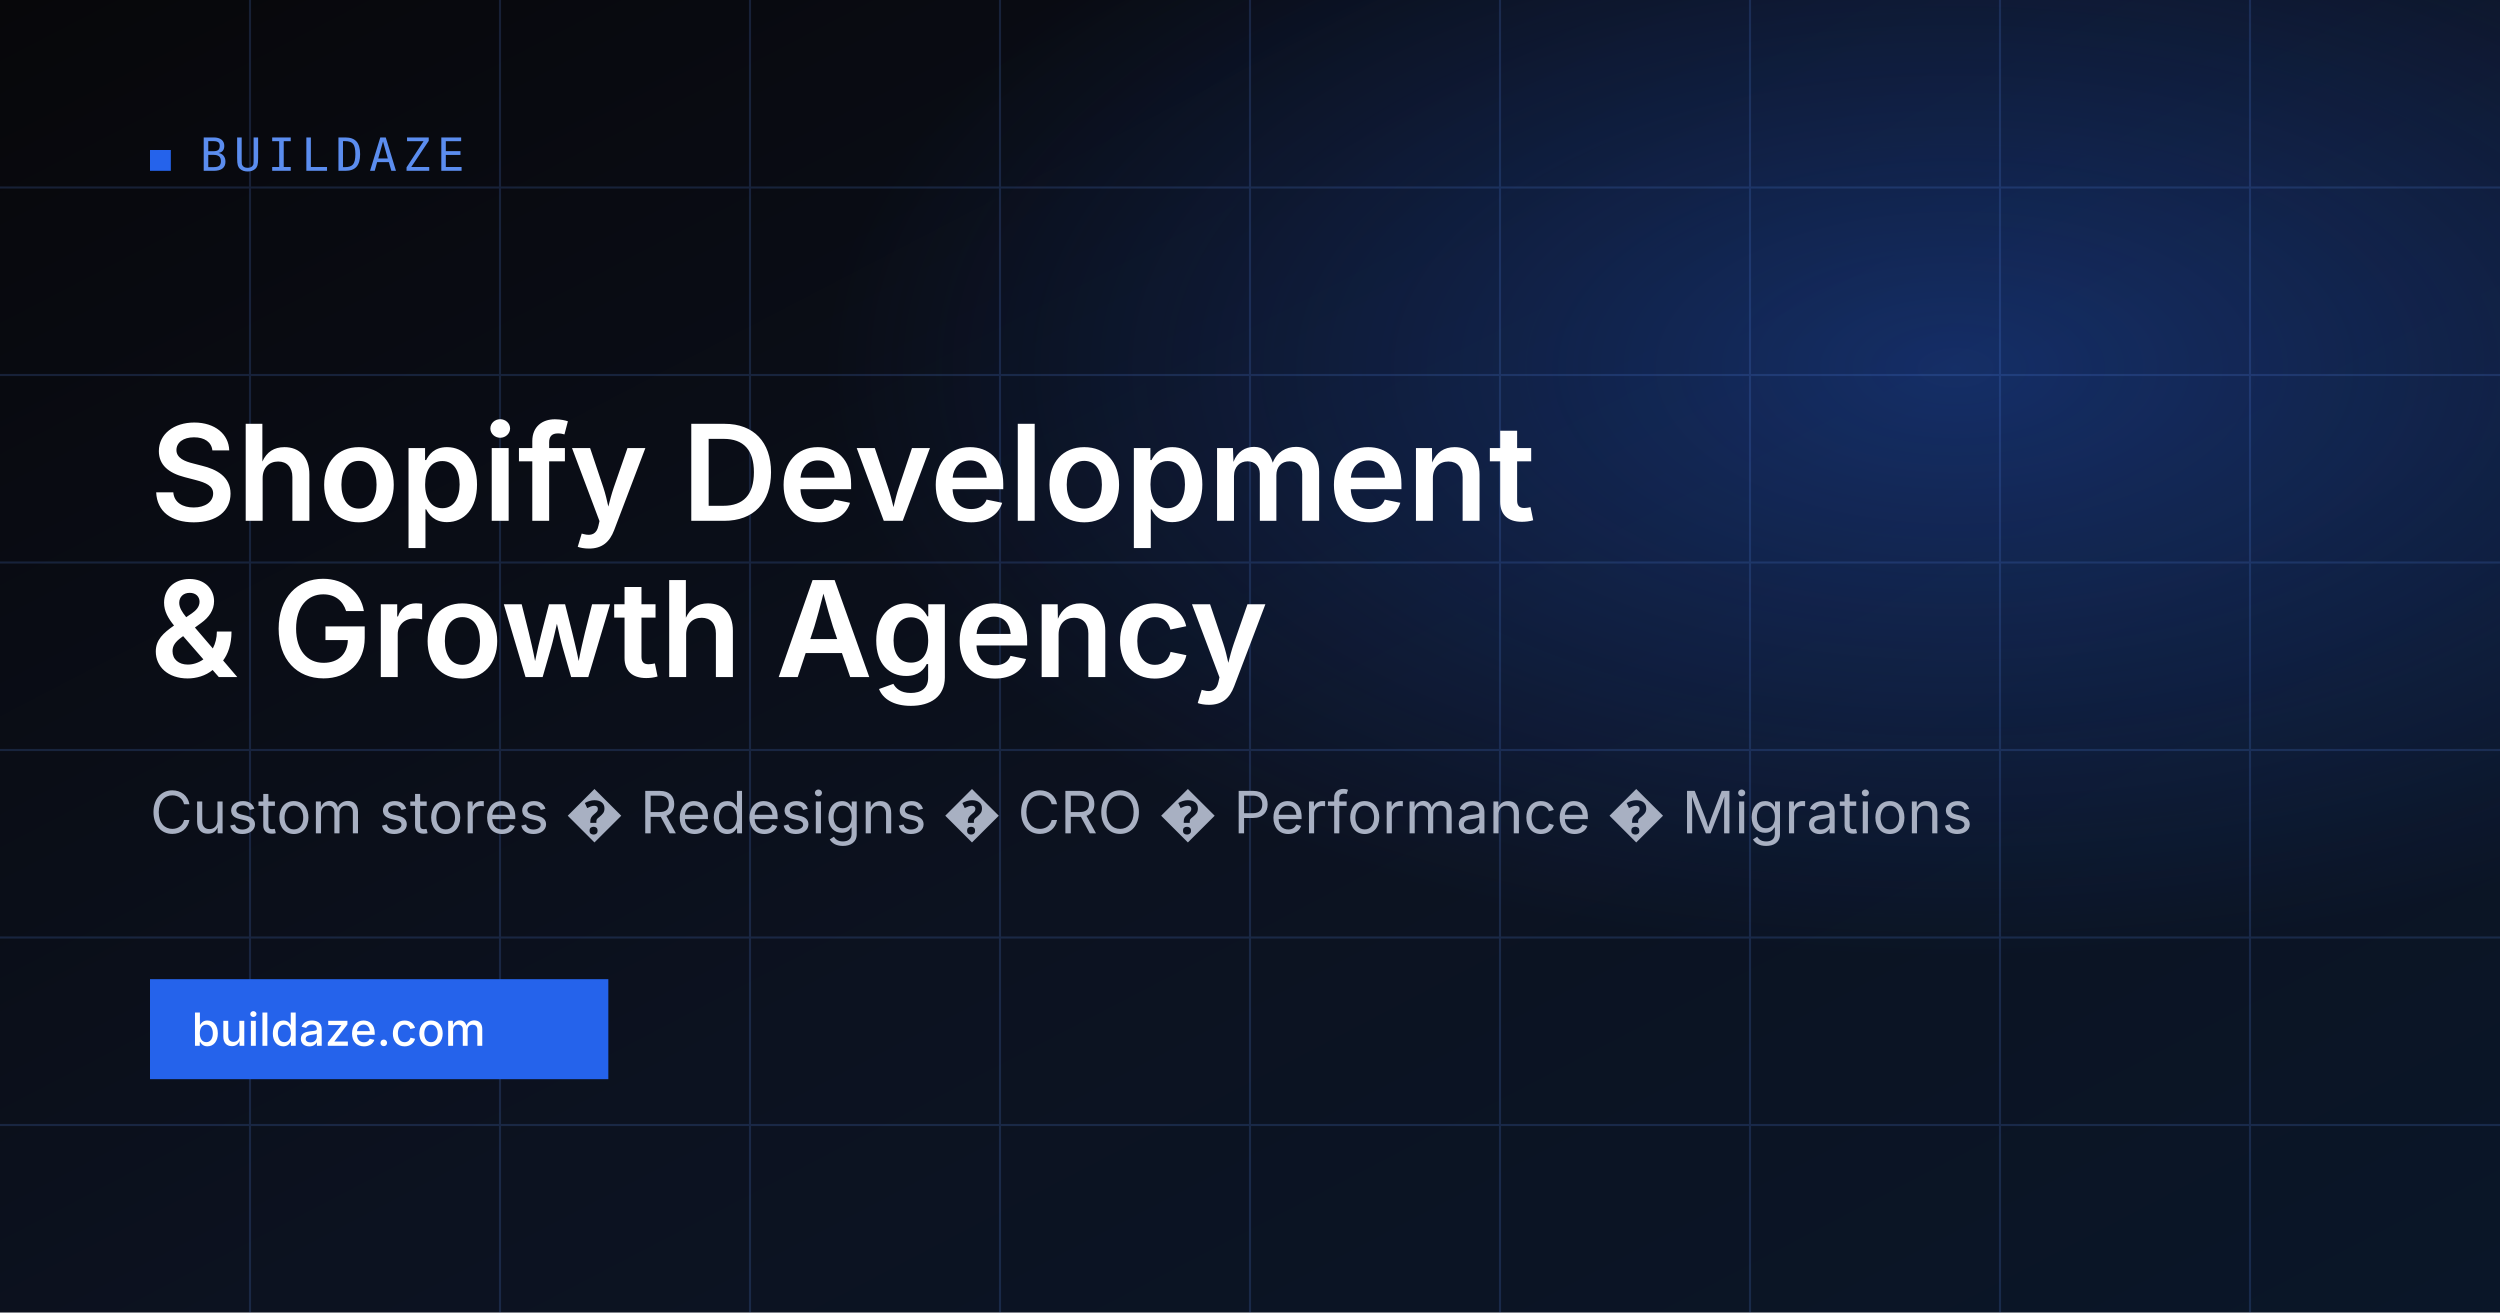
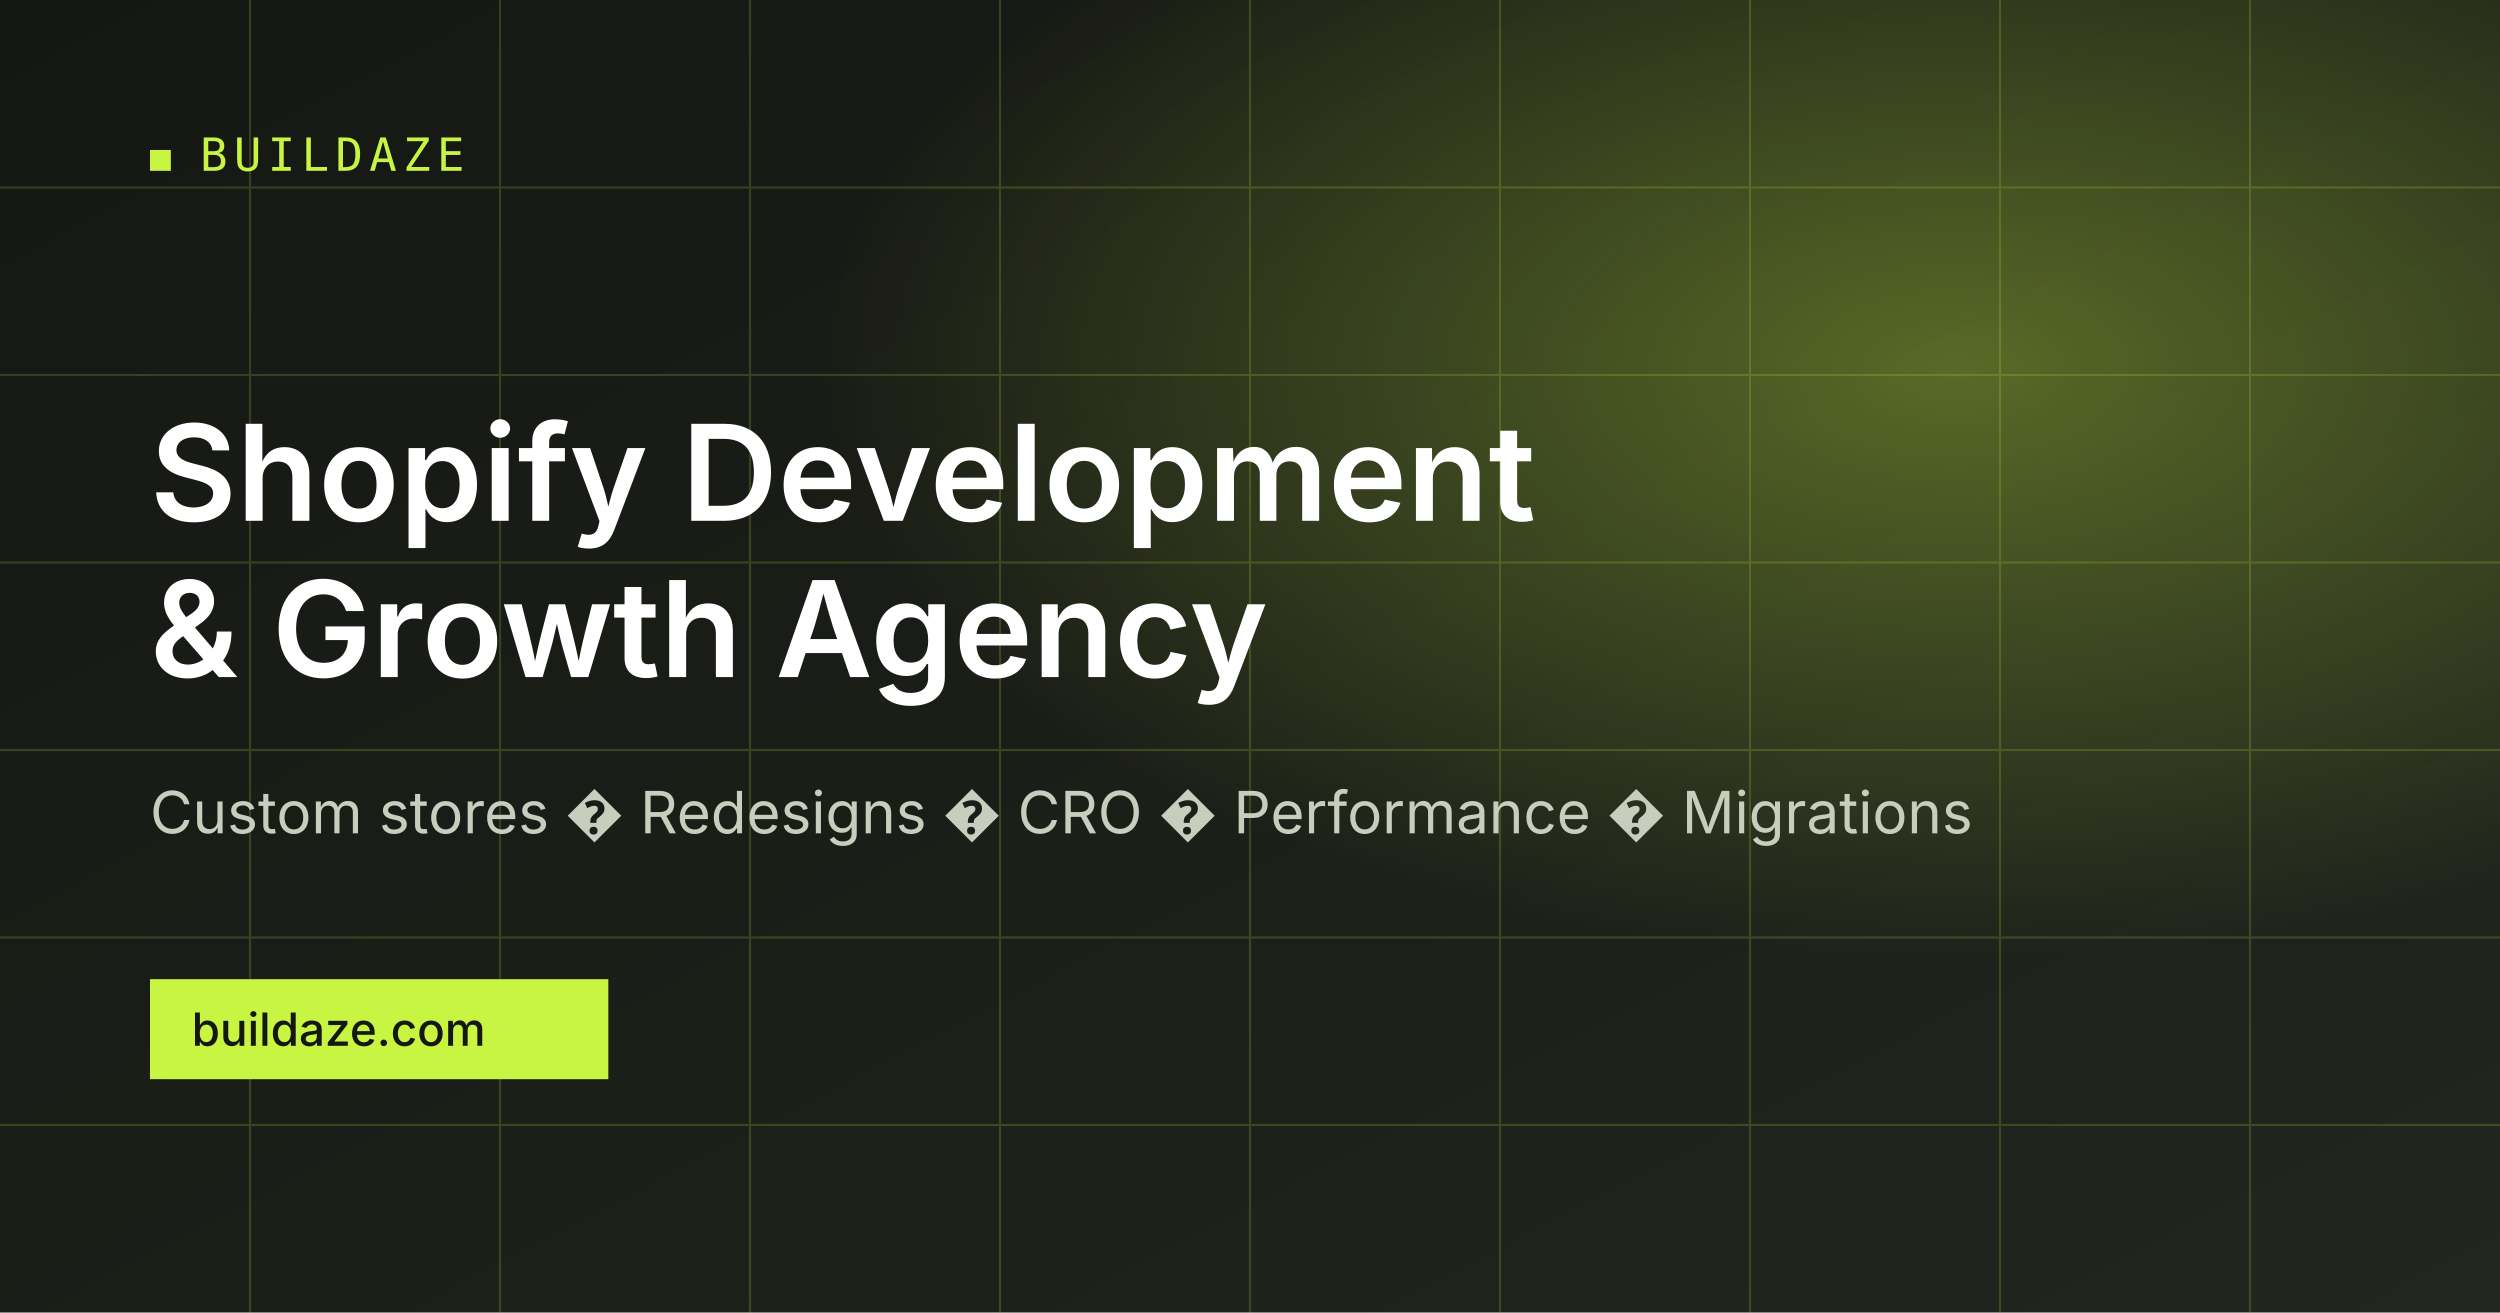
<svg xmlns="http://www.w3.org/2000/svg" width="1200" height="630" viewBox="0 0 1200 630" role="img" aria-label="Buildaze Shopify Development &amp; Growth Agency">
  <defs>
    <linearGradient id="bg" x1="0" y1="0" x2="1" y2="1">
-       <stop offset="0%" stop-color="#07070a" />
-       <stop offset="55%" stop-color="#0c1220" />
-       <stop offset="100%" stop-color="#0a1628" />
+       <stop offset="0%" stop-color="#151713" />
+       <stop offset="55%" stop-color="#1c1f18" />
+       <stop offset="100%" stop-color="#23261F" />
    </linearGradient>
    <radialGradient id="glow" cx="78%" cy="28%" r="45%">
-       <stop offset="0%" stop-color="#2563eb" stop-opacity="0.35" />
-       <stop offset="100%" stop-color="#2563eb" stop-opacity="0" />
+       <stop offset="0%" stop-color="#C8F542" stop-opacity="0.35" />
+       <stop offset="100%" stop-color="#C8F542" stop-opacity="0" />
    </radialGradient>
  </defs>
  <rect width="1200" height="630" fill="url(#bg)" />
  <rect width="1200" height="630" fill="url(#glow)" />
-   <g opacity="0.18" stroke="#5b8def" stroke-width="1">
+   <g opacity="0.18" stroke="#C8F542" stroke-width="1">
    <path d="M0 90 H1200 M0 180 H1200 M0 270 H1200 M0 360 H1200 M0 450 H1200 M0 540 H1200" />
    <path d="M120 0 V630 M240 0 V630 M360 0 V630 M480 0 V630 M600 0 V630 M720 0 V630 M840 0 V630 M960 0 V630 M1080 0 V630" />
  </g>
-   <rect x="72" y="72" width="10" height="10" fill="#2563eb" />
-   <text x="96" y="82" fill="#5b8def" font-family="ui-monospace, SFMono-Regular, Menlo, monospace" font-size="22" letter-spacing="3">BUILDAZE</text>
+   <rect x="72" y="72" width="10" height="10" fill="#C8F542" />
+   <text x="96" y="82" fill="#C8F542" font-family="ui-monospace, SFMono-Regular, Menlo, monospace" font-size="22" letter-spacing="3">BUILDAZE</text>
  <text x="72" y="250" fill="#ffffff" font-family="Geist, Inter, Arial, sans-serif" font-size="64" font-weight="600">Shopify Development</text>
  <text x="72" y="325" fill="#ffffff" font-family="Geist, Inter, Arial, sans-serif" font-size="64" font-weight="600">&amp; Growth Agency</text>
-   <text x="72" y="400" fill="#a8b0c2" font-family="Geist, Inter, Arial, sans-serif" font-size="28">Custom stores � Redesigns � CRO � Performance � Migrations</text>
-   <rect x="72" y="470" width="220" height="48" fill="#2563eb" />
-   <text x="92" y="502" fill="#ffffff" font-family="Geist, Inter, Arial, sans-serif" font-size="22" font-weight="500">buildaze.com</text>
+   <text x="72" y="400" fill="#C9CDBE" font-family="Geist, Inter, Arial, sans-serif" font-size="28">Custom stores � Redesigns � CRO � Performance � Migrations</text>
+   <rect x="72" y="470" width="220" height="48" fill="#C8F542" />
+   <text x="92" y="502" fill="#151713" font-family="Geist, Inter, Arial, sans-serif" font-size="22" font-weight="500">buildaze.com</text>
</svg>
